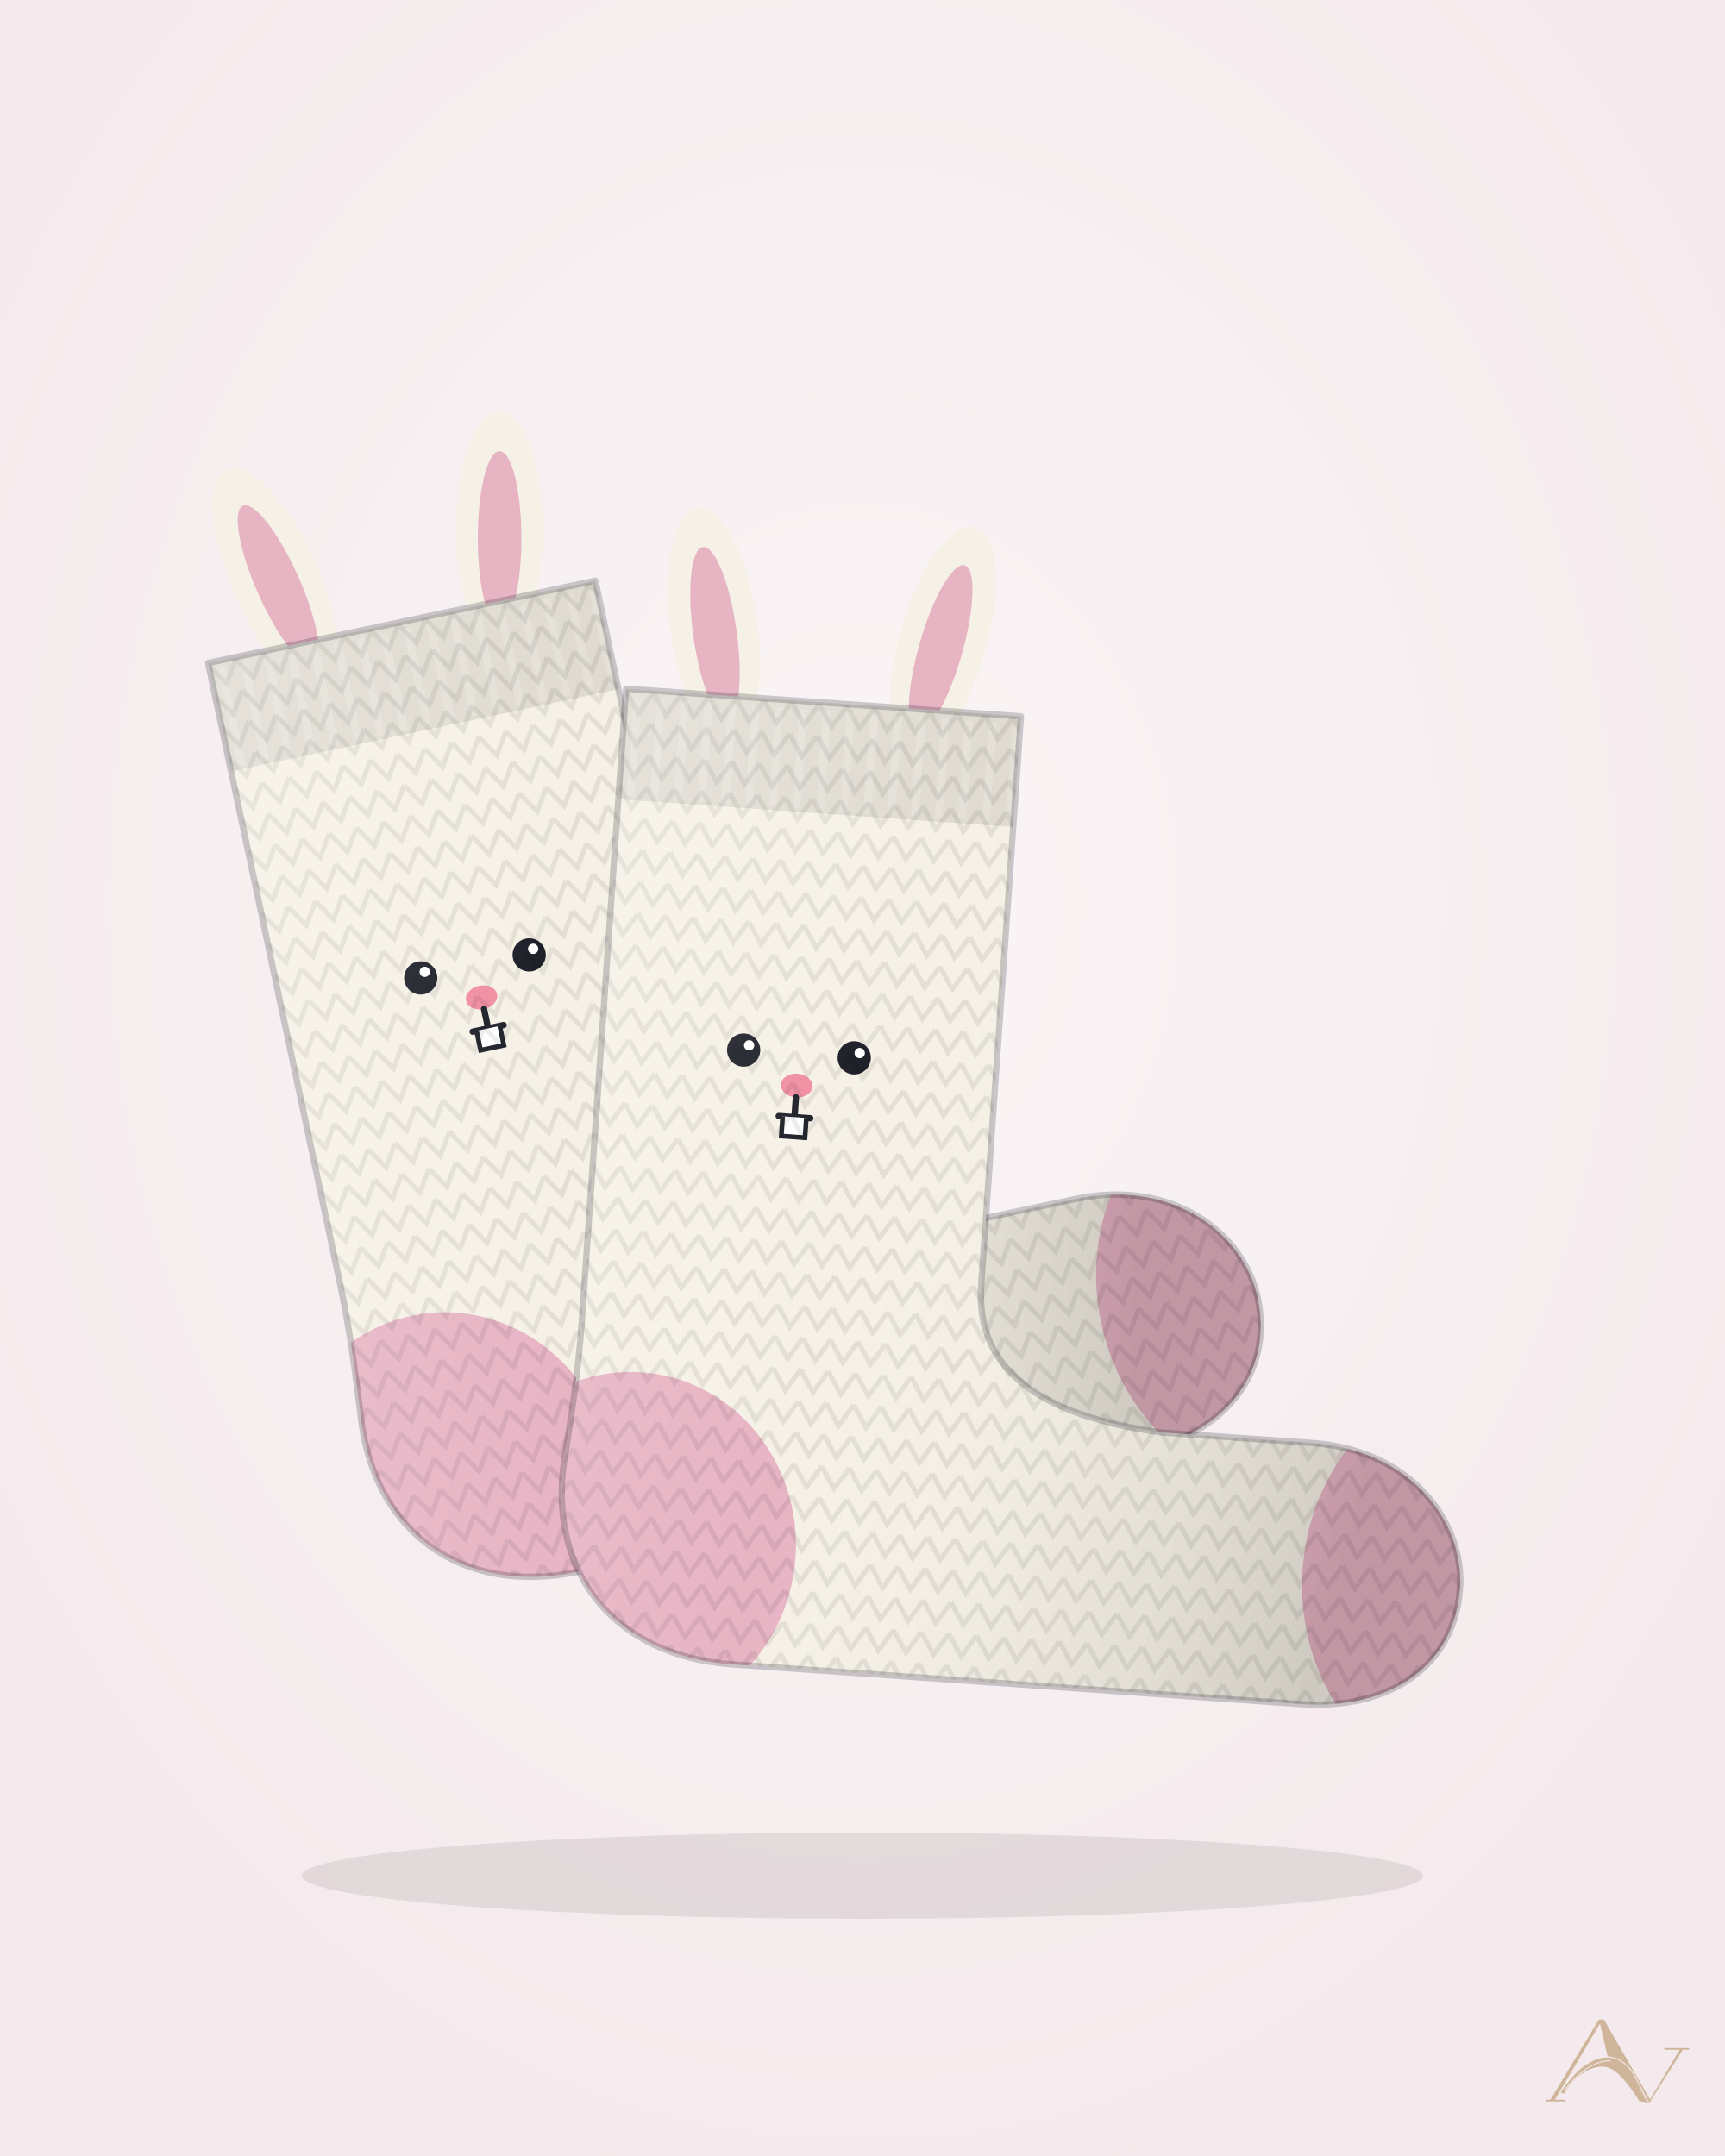
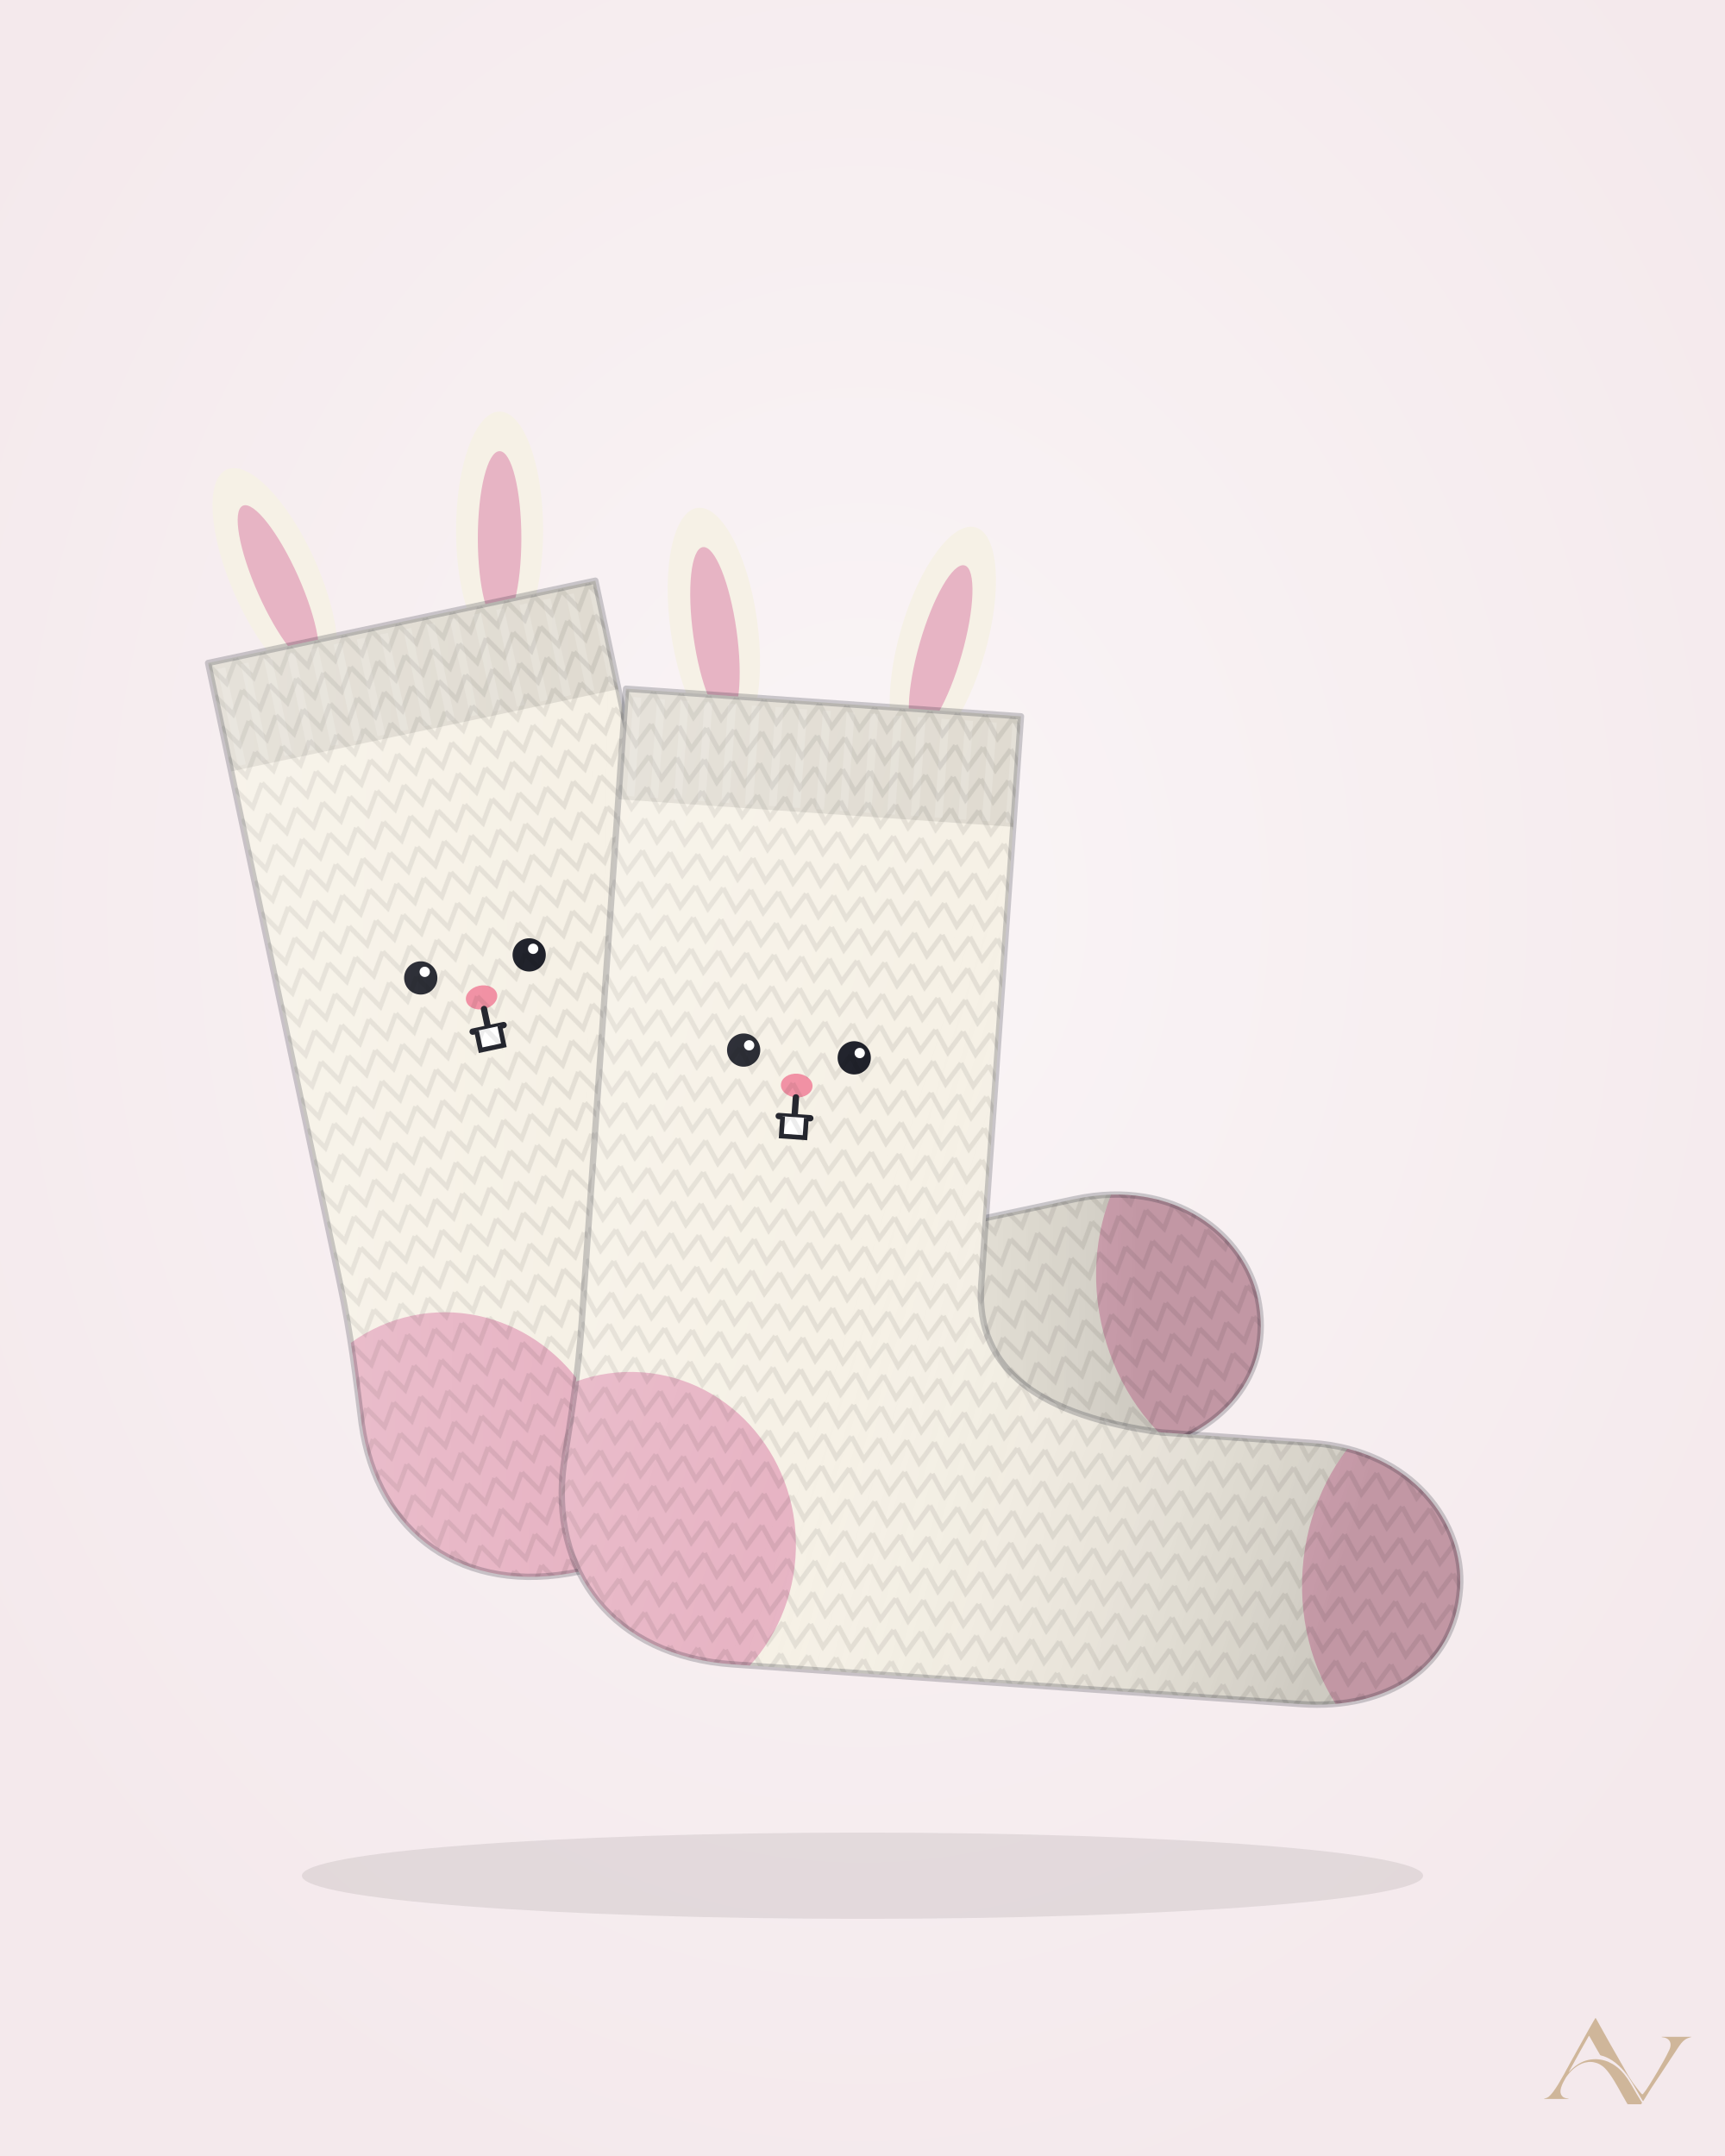
<svg xmlns="http://www.w3.org/2000/svg" viewBox="0 0 800 1000" role="img">
  <defs>
    <radialGradient id="light" cx=".5" cy=".42" r=".62">
      <stop offset="0" stop-color="#fff" stop-opacity=".55" />
      <stop offset="1" stop-color="#fff" stop-opacity="0" />
    </radialGradient>
  </defs>
  <rect width="800" height="1000" fill="#f4e9ec" />
  <rect width="800" height="1000" fill="url(#light)" />
  <ellipse cx="400" cy="870" rx="260" ry="20" fill="#000" fill-opacity=".08" />
  <g transform="rotate(-12 330 470) translate(135.4 159.7) scale(1.835938 1.835938)">
    <defs>
      <clipPath id="c-bunny-crew-kids-b">
        <path d="M0 56H100V200C100 222 118 232 148 234H186C212 234 226 252 226 268C226 288 210 300 188 300H44C14 300 -4 280 -2 252C-1 240 0 230 0 216Z" />
      </clipPath>
      <pattern id="k-bunny-crew-kids-b" width="7" height="8" patternUnits="userSpaceOnUse">
        <path d="M0 0.5L3.5 6L7 0.5" fill="none" stroke="#000" stroke-opacity=".075" stroke-width="1.2" />
      </pattern>
      <linearGradient id="g-bunny-crew-kids-b" x1="0" x2="1" y1="0" y2="0.25">
        <stop offset="0" stop-color="#fff" stop-opacity=".2" />
        <stop offset=".42" stop-color="#fff" stop-opacity="0" />
        <stop offset="1" stop-color="#000" stop-opacity=".16" />
      </linearGradient>
    </defs>
    <g transform="rotate(-12 26 62)">
      <ellipse cx="26" cy="38" rx="11" ry="30" fill="#f6f1e6" />
      <ellipse cx="26" cy="40" rx="5.5" ry="22" fill="#e7b4c4" />
    </g>
    <g transform="rotate(12 74 62)">
      <ellipse cx="74" cy="38" rx="11" ry="30" fill="#f6f1e6" />
      <ellipse cx="74" cy="40" rx="5.5" ry="22" fill="#e7b4c4" />
    </g>
    <path d="M0 56H100V200C100 222 118 232 148 234H186C212 234 226 252 226 268C226 288 210 300 188 300H44C14 300 -4 280 -2 252C-1 240 0 230 0 216Z" fill="#f6f1e6" />
    <g clip-path="url(#c-bunny-crew-kids-b)">
      <ellipse cx="50" cy="159" rx="18" ry="12" fill="#f6f1e6" />
      <circle cx="36" cy="145" r="4.2" fill="#1b1d26" />
      <circle cx="64" cy="145" r="4.2" fill="#1b1d26" />
      <circle cx="37.3" cy="143.7" r="1.3" fill="#fff" />
      <circle cx="65.3" cy="143.7" r="1.3" fill="#fff" />
      <ellipse cx="50" cy="153" rx="4" ry="3" fill="#f08ca0" />
      <path d="M50 156V161M46 161H54" stroke="#1b1d26" stroke-width="1.6" stroke-linecap="round" />
      <path d="M47 161V166H53V161" fill="#fff" stroke="#1b1d26" stroke-width="1.2" />
      <rect x="-10" y="56" width="120" height="28" fill="#000" fill-opacity=".09" />
      <path d="M3 58V83" stroke="#fff" stroke-opacity=".16" stroke-width="2" />
      <path d="M9 58V83" stroke="#fff" stroke-opacity=".16" stroke-width="2" />
      <path d="M15 58V83" stroke="#fff" stroke-opacity=".16" stroke-width="2" />
      <path d="M21 58V83" stroke="#fff" stroke-opacity=".16" stroke-width="2" />
      <path d="M27 58V83" stroke="#fff" stroke-opacity=".16" stroke-width="2" />
      <path d="M33 58V83" stroke="#fff" stroke-opacity=".16" stroke-width="2" />
      <path d="M39 58V83" stroke="#fff" stroke-opacity=".16" stroke-width="2" />
      <path d="M45 58V83" stroke="#fff" stroke-opacity=".16" stroke-width="2" />
      <path d="M51 58V83" stroke="#fff" stroke-opacity=".16" stroke-width="2" />
      <path d="M57 58V83" stroke="#fff" stroke-opacity=".16" stroke-width="2" />
      <path d="M63 58V83" stroke="#fff" stroke-opacity=".16" stroke-width="2" />
      <path d="M69 58V83" stroke="#fff" stroke-opacity=".16" stroke-width="2" />
      <path d="M75 58V83" stroke="#fff" stroke-opacity=".16" stroke-width="2" />
      <path d="M81 58V83" stroke="#fff" stroke-opacity=".16" stroke-width="2" />
      <path d="M87 58V83" stroke="#fff" stroke-opacity=".16" stroke-width="2" />
      <path d="M93 58V83" stroke="#fff" stroke-opacity=".16" stroke-width="2" />
      <path d="M99 58V83" stroke="#fff" stroke-opacity=".16" stroke-width="2" />
      <ellipse cx="16" cy="272" rx="42" ry="44" fill="#e7b4c4" />
      <ellipse cx="232" cy="266" rx="46" ry="52" fill="#e7b4c4" />
      <rect x="-30" y="26" width="290" height="284" fill="url(#k-bunny-crew-kids-b)" />
      <rect x="-6" y="56" width="236" height="248" fill="url(#g-bunny-crew-kids-b)" />
    </g>
    <path d="M0 56H100V200C100 222 118 232 148 234H186C212 234 226 252 226 268C226 288 210 300 188 300H44C14 300 -4 280 -2 252C-1 240 0 230 0 216Z" fill="none" stroke="#0b1220" stroke-opacity=".2" stroke-width="1.6" stroke-linejoin="round" />
  </g>
  <g transform="rotate(4 470 540) translate(275.4 229.7) scale(1.835938 1.835938)">
    <defs>
      <clipPath id="c-bunny-crew-kids-c">
        <path d="M0 56H100V200C100 222 118 232 148 234H186C212 234 226 252 226 268C226 288 210 300 188 300H44C14 300 -4 280 -2 252C-1 240 0 230 0 216Z" />
      </clipPath>
      <pattern id="k-bunny-crew-kids-c" width="7" height="8" patternUnits="userSpaceOnUse">
        <path d="M0 0.5L3.5 6L7 0.5" fill="none" stroke="#000" stroke-opacity=".075" stroke-width="1.2" />
      </pattern>
      <linearGradient id="g-bunny-crew-kids-c" x1="0" x2="1" y1="0" y2="0.25">
        <stop offset="0" stop-color="#fff" stop-opacity=".2" />
        <stop offset=".42" stop-color="#fff" stop-opacity="0" />
        <stop offset="1" stop-color="#000" stop-opacity=".16" />
      </linearGradient>
    </defs>
    <g transform="rotate(-12 26 62)">
      <ellipse cx="26" cy="38" rx="11" ry="30" fill="#f6f1e6" />
      <ellipse cx="26" cy="40" rx="5.5" ry="22" fill="#e7b4c4" />
    </g>
    <g transform="rotate(12 74 62)">
      <ellipse cx="74" cy="38" rx="11" ry="30" fill="#f6f1e6" />
      <ellipse cx="74" cy="40" rx="5.5" ry="22" fill="#e7b4c4" />
    </g>
    <path d="M0 56H100V200C100 222 118 232 148 234H186C212 234 226 252 226 268C226 288 210 300 188 300H44C14 300 -4 280 -2 252C-1 240 0 230 0 216Z" fill="#f6f1e6" />
    <g clip-path="url(#c-bunny-crew-kids-c)">
      <ellipse cx="50" cy="159" rx="18" ry="12" fill="#f6f1e6" />
      <circle cx="36" cy="145" r="4.2" fill="#1b1d26" />
      <circle cx="64" cy="145" r="4.2" fill="#1b1d26" />
      <circle cx="37.3" cy="143.7" r="1.3" fill="#fff" />
      <circle cx="65.3" cy="143.7" r="1.3" fill="#fff" />
      <ellipse cx="50" cy="153" rx="4" ry="3" fill="#f08ca0" />
      <path d="M50 156V161M46 161H54" stroke="#1b1d26" stroke-width="1.6" stroke-linecap="round" />
      <path d="M47 161V166H53V161" fill="#fff" stroke="#1b1d26" stroke-width="1.2" />
      <rect x="-10" y="56" width="120" height="28" fill="#000" fill-opacity=".09" />
      <path d="M3 58V83" stroke="#fff" stroke-opacity=".16" stroke-width="2" />
      <path d="M9 58V83" stroke="#fff" stroke-opacity=".16" stroke-width="2" />
      <path d="M15 58V83" stroke="#fff" stroke-opacity=".16" stroke-width="2" />
      <path d="M21 58V83" stroke="#fff" stroke-opacity=".16" stroke-width="2" />
      <path d="M27 58V83" stroke="#fff" stroke-opacity=".16" stroke-width="2" />
      <path d="M33 58V83" stroke="#fff" stroke-opacity=".16" stroke-width="2" />
      <path d="M39 58V83" stroke="#fff" stroke-opacity=".16" stroke-width="2" />
      <path d="M45 58V83" stroke="#fff" stroke-opacity=".16" stroke-width="2" />
      <path d="M51 58V83" stroke="#fff" stroke-opacity=".16" stroke-width="2" />
      <path d="M57 58V83" stroke="#fff" stroke-opacity=".16" stroke-width="2" />
      <path d="M63 58V83" stroke="#fff" stroke-opacity=".16" stroke-width="2" />
      <path d="M69 58V83" stroke="#fff" stroke-opacity=".16" stroke-width="2" />
      <path d="M75 58V83" stroke="#fff" stroke-opacity=".16" stroke-width="2" />
      <path d="M81 58V83" stroke="#fff" stroke-opacity=".16" stroke-width="2" />
      <path d="M87 58V83" stroke="#fff" stroke-opacity=".16" stroke-width="2" />
      <path d="M93 58V83" stroke="#fff" stroke-opacity=".16" stroke-width="2" />
      <path d="M99 58V83" stroke="#fff" stroke-opacity=".16" stroke-width="2" />
      <ellipse cx="16" cy="272" rx="42" ry="44" fill="#e7b4c4" />
      <ellipse cx="232" cy="266" rx="46" ry="52" fill="#e7b4c4" />
      <rect x="-30" y="26" width="290" height="284" fill="url(#k-bunny-crew-kids-c)" />
      <rect x="-6" y="56" width="236" height="248" fill="url(#g-bunny-crew-kids-c)" />
    </g>
    <path d="M0 56H100V200C100 222 118 232 148 234H186C212 234 226 252 226 268C226 288 210 300 188 300H44C14 300 -4 280 -2 252C-1 240 0 230 0 216Z" fill="none" stroke="#0b1220" stroke-opacity=".2" stroke-width="1.6" stroke-linejoin="round" />
  </g>
-   <g transform="translate(716 936) scale(0.1325)" opacity=".55">
-     <defs>
-       <mask id="wm-over" maskUnits="userSpaceOnUse" x="0" y="0" width="620" height="420">
-         <rect x="0" y="0" width="620" height="420" fill="#fff" />
-         <path d="M95 303C147 222 205 180 258 180C303 181 336 213 358 255C374 287 388 317 402 338L370 333C350 300 327 268 302 243C278 220 258 211 236 212C182 217 136 255 106 307Z" fill="none" stroke="#000" stroke-width="7" stroke-linejoin="round" />
-       </mask>
-       <mask id="wm-fold" maskUnits="userSpaceOnUse" x="0" y="0" width="620" height="420">
-         <rect x="0" y="0" width="620" height="420" fill="#fff" />
-         <path d="M110 293C166 219 225 192 261 192C301 194 333 221 351 254C365 281 377 305 391 327" fill="none" stroke="#000" stroke-width="3.2" stroke-linecap="round" />
-       </mask>
-     </defs>
-     <g transform="translate(-36 -42)" fill="#b08d57">
-       <g mask="url(#wm-over)">
-         <path d="M227 50L239 50L73 331H57Z" />
-         <path d="M229 47L258 172L300 245L384 334L400 340L411 333L246 47Z" />
-       </g>
-       <path d="M40 334H114L109 328H45Z" />
-       <path d="M400 340L409 333L523 152H512Z" />
-       <path d="M455 147H548L541 153H461Z" />
-       <path d="M95 303C147 222 205 180 258 180C303 181 336 213 358 255C374 287 388 317 402 338L370 333C350 300 327 268 302 243C278 220 258 211 236 212C182 217 136 255 106 307Z" mask="url(#wm-fold)" />
-     </g>
+   <g transform="translate(716 936) scale(0.1504)" opacity=".55">
+     <path fill="#b08d57" fill-rule="evenodd" d="M258.2 265.7C257.8 265.5 257.4 264.9 256.2 262.8C255.8 262.1 254.9 260.6 254.3 259.4C253.6 258.2 252.8 256.8 252.5 256.4C252.3 255.9 251.9 255.2 251.6 254.8C251.3 254.3 250.2 252.3 249.1 250.3C246.3 245.3 245.7 244.3 243 239.7C240.5 235.3 239.9 234.3 238.2 231.1C234.9 225 233.2 222.1 230.6 217.4C222.8 204 221.3 201.3 218.8 197.1C218 195.9 216.6 193.6 215.6 191.9C214.6 190.2 213.4 188.2 212.9 187.4C212.4 186.6 211.4 185.1 210.7 184C209.9 182.9 208 180 206.4 177.7C202.6 172.2 202.6 172.1 201.2 170.3C192.2 158.1 185.2 151 177.2 145.9C173.7 143.6 169.5 141.3 167.2 140.4C162.7 138.7 160.2 137.9 153.9 136.5C151.3 135.9 147.2 135.5 143.5 135.4C140.1 135.3 140.1 135.4 136.4 135.8C129.4 136.7 124 138 118 140.3C114.8 141.6 108.3 144.8 105.6 146.5C100 150 93.5 154.8 89.8 158.1C84.3 163.2 82.3 165.2 76.7 171.8C75.3 173.5 74.1 175 71.4 178.6C68 183.2 67.6 183.9 64.4 189.9C63.3 192 61.8 194.7 61.1 195.9C58.6 200.4 57.7 202.1 55.7 207.3C53.5 212.6 52.4 216.3 51.5 221.6C51 224.2 51 228.5 51.5 231C52.9 238 57.5 243.7 63.5 245.9C64 246.1 64.6 246.3 64.8 246.4C66 246.9 69.9 247.8 72.5 248.1C75.8 248.4 75.8 248.5 76.1 248.7C76.4 249.1 76.2 249.5 75.7 249.6C75.1 249.8 4.9 249.8 2.2 249.6C0.3 249.5 0 249.4 0.2 249C0.4 248.8 1.1 248.6 3.5 248C8.1 246.8 11.5 245.2 15 242.6C17.9 240.4 24.1 233.7 27.9 228.6C31.5 223.9 40.8 210.2 43.4 205.7C45 203 48 197.8 50 194.5C50.6 193.5 51.6 191.8 52.2 190.6C52.9 189.4 53.8 187.7 54.4 186.8C56.4 183.6 59 179.1 60.5 176.1C61 175.2 62.1 173.2 63 171.8C63.8 170.3 65.1 168 65.7 166.7C66.4 165.4 67.3 163.6 67.8 162.8C68.3 162 69 160.6 69.5 159.6C70 158.7 71.1 156.8 71.9 155.4C72.7 154 73.7 152.1 74.2 151.3C74.9 149.9 75.8 148.2 78.9 142.5C79.3 141.7 80 140.6 80.3 140C80.6 139.4 81.7 137.3 82.8 135.4C83.8 133.4 84.7 131.8 84.8 131.7C84.8 131.6 85.6 130.2 86.5 128.6C87.5 126.9 88.8 124.6 89.5 123.3C90.2 122.1 91.4 120 92.1 118.7C94.1 115 95.2 113.1 95.3 112.9C95.3 112.9 96.4 110.9 97.6 108.6C98.8 106.3 100.8 102.7 102 100.6C103.2 98.5 104.7 95.8 105.4 94.6C107.1 91.4 108.2 89.4 111.7 83.3C112.3 82.3 113.3 80.5 113.9 79.3C114.6 78 115.9 75.6 117 73.8C119.6 69.1 120.9 66.9 123.2 62.6C124.3 60.6 125.9 57.9 126.6 56.6C128.2 53.9 130.9 48.9 132.6 45.7C134 43.1 134.4 42.4 138.2 35.8C139.8 33 141.6 29.9 142.1 28.8C142.7 27.8 143.8 25.9 144.5 24.6C148.1 18.5 149.7 15.8 150.8 13.7C151.5 12.5 152.7 10.4 153.4 9.2C154.2 8 155.4 5.9 156.1 4.6C158.7 0.1 158.8 0 159.3 0C159.7 0 160 0.3 160.4 1C160.5 1.2 160.9 2 161.4 2.7C161.8 3.4 162.6 4.9 163.2 6C163.8 7.1 165.2 9.7 166.4 11.6C168.5 15.4 170.7 19.3 171.9 21.6C172.3 22.3 173.3 24.1 174.1 25.6C174.9 27 176 28.9 176.5 29.8C177.6 31.8 181 38 182.6 40.8C183.3 42.1 184.2 43.8 184.7 44.6C186.2 47.2 187.7 50 190.5 54.9C192.4 58.3 193.1 59.5 193.8 60.8C194.6 62.3 196.1 65 197.2 67C197.8 68 198.6 69.5 199 70.3C199.5 71 200.4 72.7 201.1 73.9C201.8 75.2 202.9 77.2 203.6 78.4C204.3 79.7 205.4 81.7 206.1 82.9C206.8 84.1 207.8 85.9 208.4 86.8C210.8 91.3 213.7 96.3 215.4 99.1C216.4 100.8 217.6 102.8 217.9 103.5C218.3 104.2 219.1 105.5 219.6 106.4C220.1 107.3 220.8 108.5 221.1 109.1C221.5 109.7 222.6 111.5 223.6 113.3C225.3 116.1 226.8 118.8 228.4 121.7C228.7 122.3 230.4 125.3 232.2 128.4C233.9 131.4 235.9 134.9 236.5 136.1C237.2 137.2 238.1 138.8 238.5 139.4C239.4 141 244 149.1 245.3 151.3C245.7 152.2 246.6 153.7 247.1 154.6C247.6 155.5 248.8 157.6 249.8 159.3C250.8 161 252.2 163.5 252.9 164.8C254.4 167.4 255.1 168.5 256.1 170.4C256.5 171.1 257.2 172.4 257.7 173.3C258.2 174.1 258.9 175.3 259.3 176C260 177.3 261.4 179.6 262.7 181.6C266.7 187.9 269.3 191.9 271.4 194.9C273.1 197.3 274.8 199.7 275.7 201.1C276.1 201.7 278 204.3 279.9 206.8C281.8 209.4 284.5 213 285.9 214.9C292.9 224.2 298.5 231.1 301.1 233.6C303.5 235.9 304.4 235.9 306.3 233.5C310.3 228.6 313.1 224.8 315.3 221.6C316 220.5 318.5 216.7 320.8 213.3C323.1 209.8 325.6 205.9 326.3 204.7C327.1 203.5 328.1 201.8 328.7 200.9C330.8 197.5 331.9 195.9 333.9 192.4C335.1 190.4 336.8 187.7 337.7 186.3C339.1 184 342.9 177.7 346 172.4C346.5 171.5 348.3 168.5 349.9 165.9C351.4 163.2 353 160.4 353.5 159.7C354.9 157.2 358.4 151.1 360.4 147.8C361.5 145.9 362.8 143.8 363.2 142.9C363.7 142.1 364.9 140 365.9 138.3C366.8 136.6 368.6 133.6 369.7 131.6C370.8 129.6 372.6 126.4 373.6 124.4C375.4 121 375.7 120.4 378.1 115.9C380.1 112.2 382.8 106.9 386.5 98.9C388.9 94 389.7 91.2 390.4 86.4C390.7 84.1 390.7 79.8 390.4 78.1C389.8 74.8 388.2 71.3 386.2 68.8C381.8 63.5 375.4 60.5 365.9 59.4C364.7 59.2 363.6 59.1 363.4 59C362.8 58.7 362.8 58.2 363.5 58C363.9 57.9 452.2 57.8 453.7 57.9C454.7 58 455 58.2 455 58.4C455 58.7 454.8 58.8 451 59.7C447.3 60.7 446.2 61.1 443.3 62.3C439.2 64.1 436.5 65.6 433.7 67.9C425.8 74.2 422 78.9 409.9 97.3C405.6 103.9 400 112.4 398.2 115.1C397.8 115.7 396.6 117.5 395.5 119.1C394.4 120.7 393 122.9 392.3 123.9C390.6 126.4 382.7 138.5 380.6 141.8C379.7 143.2 377.9 145.9 376.6 147.8C375.4 149.7 373.6 152.5 372.6 153.9C369.5 158.6 367.3 161.9 365.8 164.1C365 165.3 363.4 167.8 362.2 169.7C361 171.5 359.2 174.2 358.3 175.6C357.3 177 354.3 181.5 351.6 185.6C348.9 189.7 345.2 195.3 343.4 197.9C341.6 200.6 339.5 203.7 338.9 204.8C338.2 205.8 336.9 207.8 336 209.1C335.1 210.5 333.9 212.2 333.4 212.9C332 215 329.5 219 328 221.4C326.7 223.5 325.9 224.8 323.3 228.9C322.5 230 321.3 232 320.6 233.3C319.8 234.5 318.5 236.8 317.5 238.3C316.6 239.7 315.2 242 314.4 243.4C312.7 246.2 311.1 248.9 309 252C308.3 253.2 307.4 254.6 307.1 255.1C306.4 256.2 306.1 256.5 305.6 256.3C305.4 256.2 305.1 255.9 305 255.7C304.9 255.5 304.1 254.2 303.2 252.8C302.4 251.4 301.4 249.8 301 249.1C300.7 248.5 299.9 247.1 299.2 246.1C297.7 243.5 296.1 240.8 295.4 239.4C294.3 237.6 291.1 232 288.8 228.1C288.3 227.2 287.5 225.8 287 225C285.6 222.5 283.4 218.6 282.2 216.8C280.2 213.3 278.8 211.1 277.9 209.3C276.8 207.4 275.8 205.8 274.8 204.1C274.4 203.4 273.7 202.3 273.2 201.4C269.5 195.3 263.9 186.3 260.7 181.5C257.4 176.6 252.2 169.8 247.2 163.9C246.1 162.7 245 161.4 244.6 160.9C243.1 158.9 236 151.5 232.4 148.2C225.2 141.3 217.3 135 211 131C204 126.6 199 123.8 193.8 121.6C193 121.3 192 120.8 191.5 120.6C186.8 118.5 182.6 117.1 177.1 115.8C175 115.2 174.2 114.9 173.8 114.4C173.5 114.2 172.6 112.7 171.7 111.1C170.9 109.4 169.7 107.4 169.2 106.5C168 104.6 166.4 102 165.6 100.4C162.3 94.6 160.4 91.3 159.5 89.8C157.8 86.8 154.8 81.6 153 78.2C151.3 75.1 149.8 72.5 147.5 68.6C146.8 67.6 145.4 65.1 144.4 63.1C140 55.2 139.8 55 139.3 55C138.7 55 138.7 54.9 136.2 59.6C135.5 60.9 134.5 62.8 133.9 63.7C132 67.1 130.2 70.2 129.6 71.3C129.2 71.8 128.2 73.7 127.4 75.3C126.5 77 125.2 79.2 124.6 80.3C123.9 81.4 123 82.9 122.6 83.7C121.7 85.4 121.3 86.1 115.9 95.6C113.5 99.9 111.7 103.1 111.2 103.9C111 104.4 110.2 105.8 109.5 107.1C106.6 112.1 106 113.2 104.7 115.6C103.5 118 102.7 119.4 100.7 122.9C100.2 123.7 98.7 126.5 97.2 129.1C95.8 131.8 94 135 93.3 136.4C92.6 137.7 91.6 139.5 91.1 140.4C90.3 141.8 88.2 145.5 87.2 147.4C86.7 148.3 84.1 153.1 82.8 155.5C82.4 156.3 81.7 157.6 81.2 158.4C80.8 159.2 80.2 160.2 80 160.8C79.7 161.3 79.1 162.3 78.6 163.2C77.2 165.6 76.6 167 77 167C77.3 167 78.5 165.9 80 164.1C82.7 161.1 85.5 158.1 87.5 156.5C88.4 155.6 90 154.3 91 153.4C94.1 150.8 94.9 150.1 97.7 148C102.5 144.3 108 140.8 112.4 138.6C113.6 137.9 115.7 136.8 117 136.2C124.1 132.6 134.4 129.4 143.6 128.1C150.1 127.1 158.3 126.7 163.1 127C167 127.2 169.7 127.5 171.4 127.8C172.3 127.9 174.1 128.1 175.2 128.3C176.4 128.5 177.7 128.7 178.3 128.9C178.8 129 179.8 129.2 180.6 129.4C185 130.2 192 132.4 198.1 134.8C200.9 136 207.2 139.2 212.8 142.3C216.5 144.5 223.2 149.2 228.5 153.6C234.1 158.2 242.3 166.5 247.4 172.9C253.6 180.4 261.7 192.3 267.2 201.8C267.8 202.8 268.9 204.7 269.7 206C270.4 207.3 271.6 209.2 272.2 210.2C272.8 211.2 273.7 212.9 274.3 213.9C274.9 214.9 276.2 217.2 277.2 218.9C279 222.1 280.6 224.9 281.9 226.8C282.2 227.4 283.1 228.9 283.8 230.1C284.5 231.4 285.4 233 285.8 233.7C287 235.7 290.9 242 292.8 245C293.7 246.5 295.1 248.8 295.8 250C296.6 251.2 297.4 252.4 297.6 252.8C298.2 253.7 300.9 257.9 301.8 259.4C303 261.4 303 261.3 301.1 264.2C300.5 265.2 300.2 265.5 299.8 265.7L299.2 266L278.9 266C258.8 266 258.6 266 258.2 265.7Z" />
  </g>
</svg>
